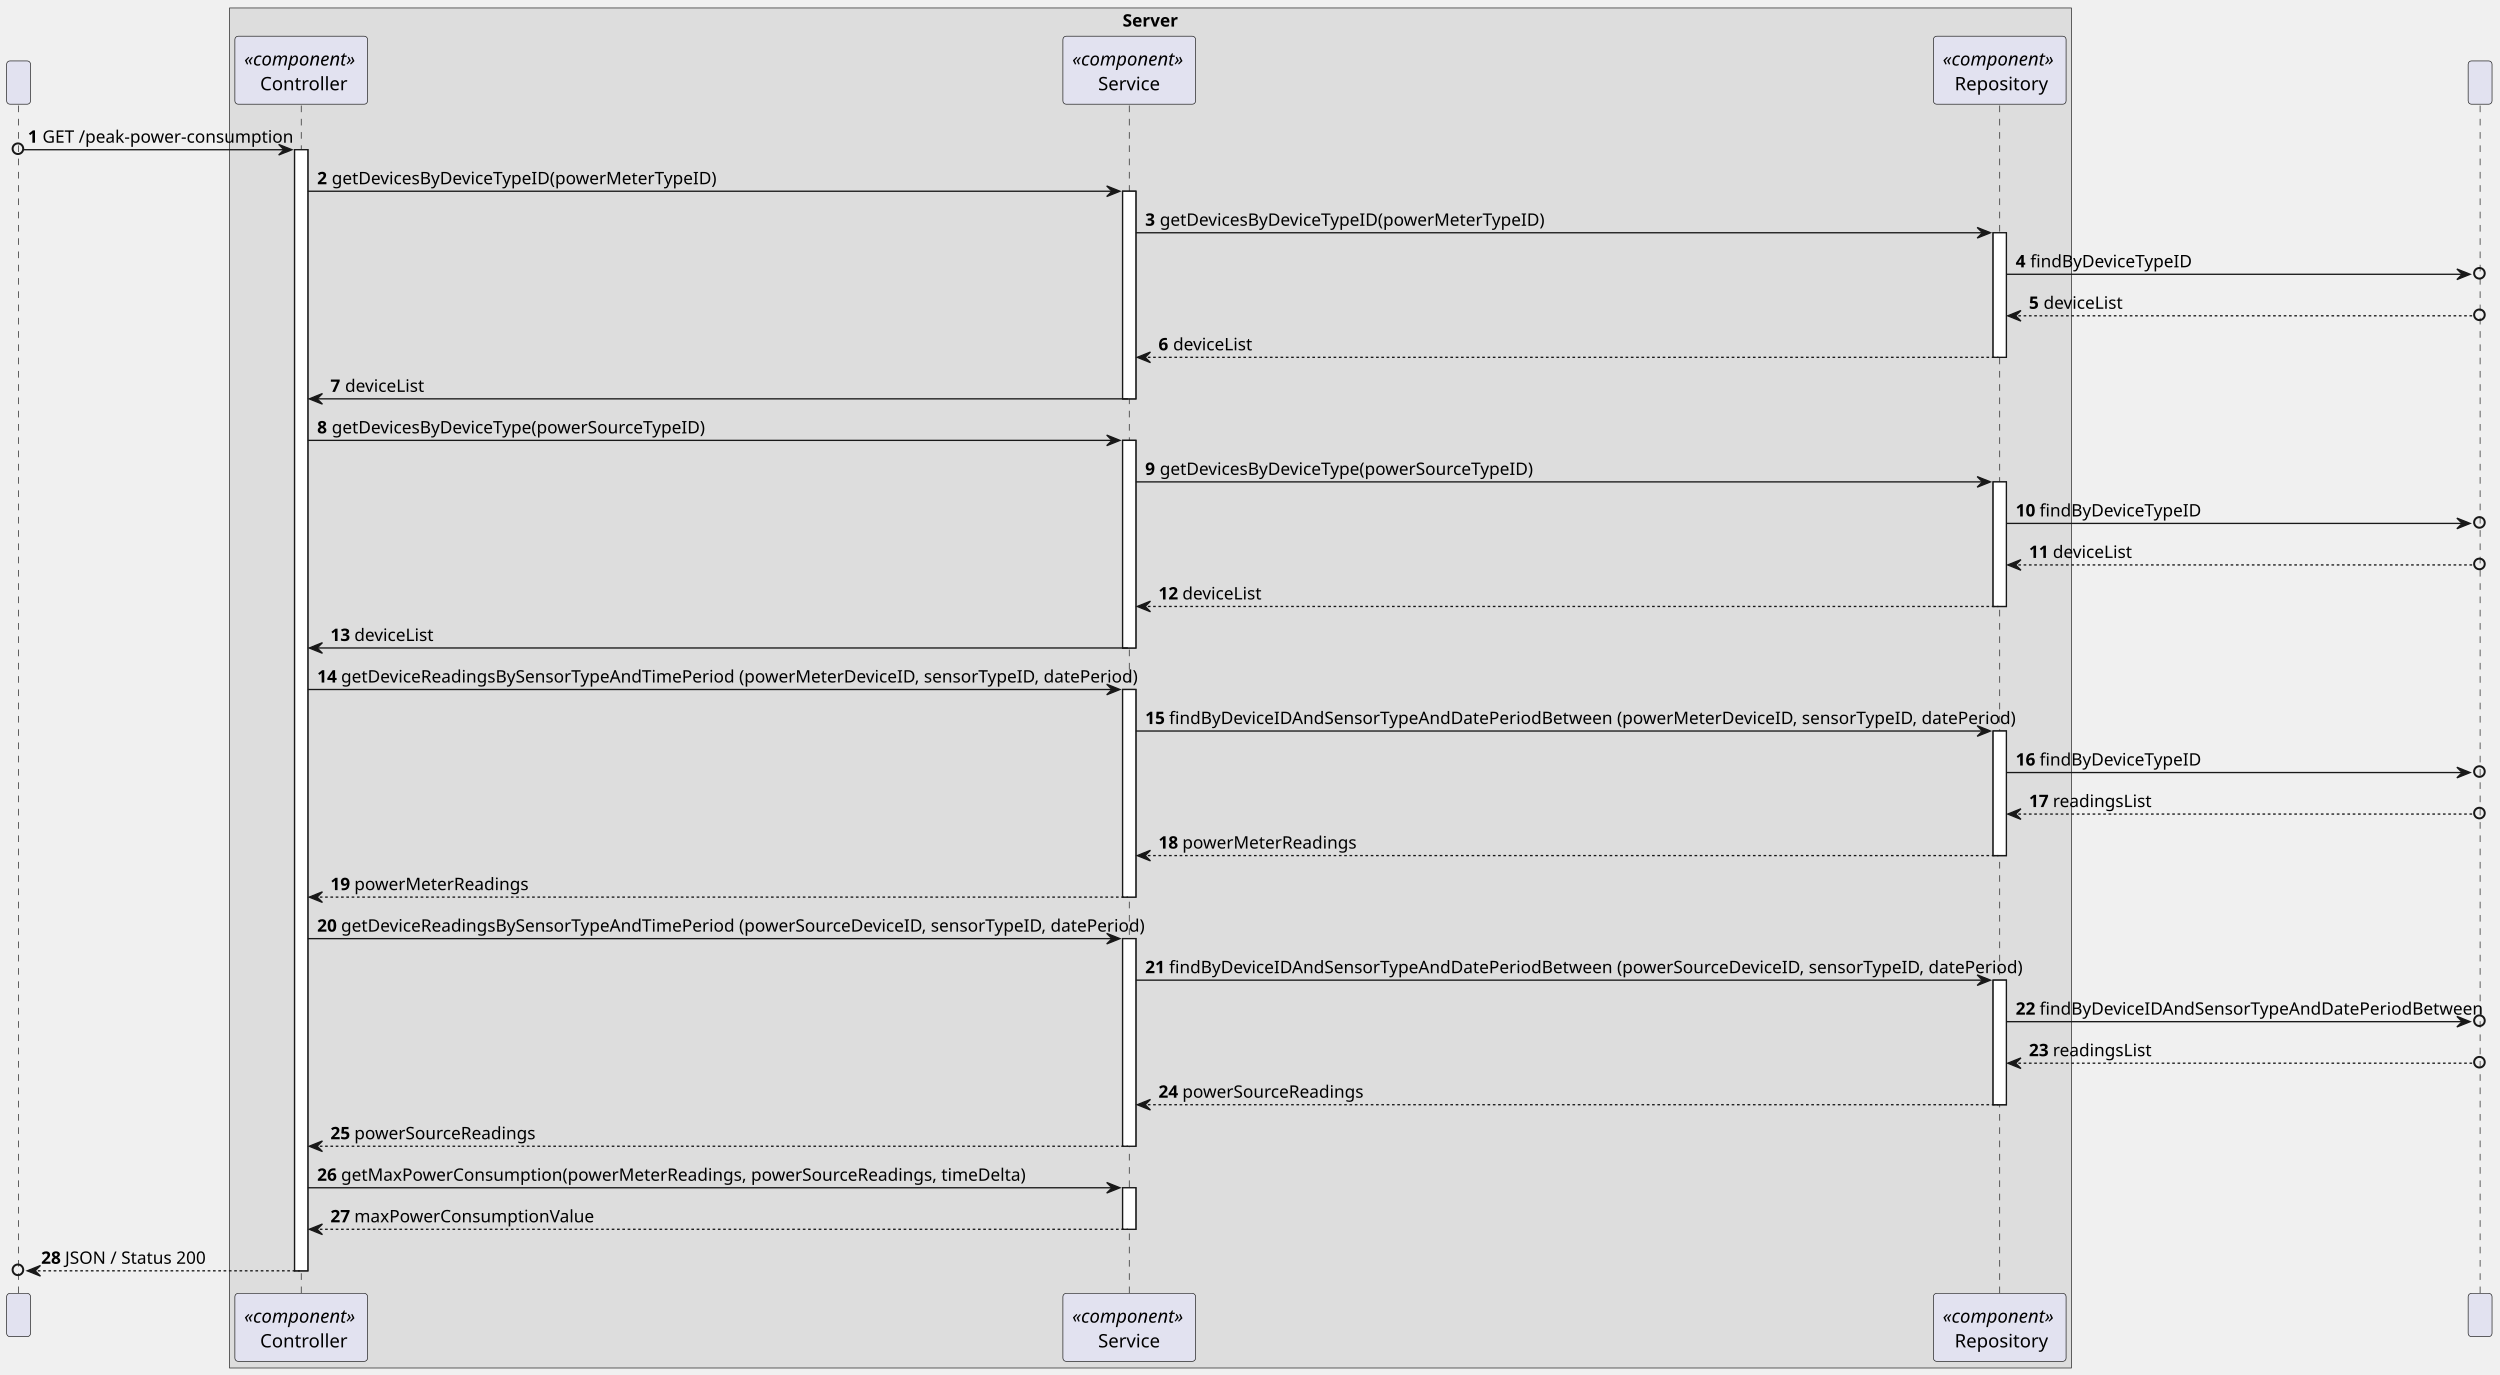
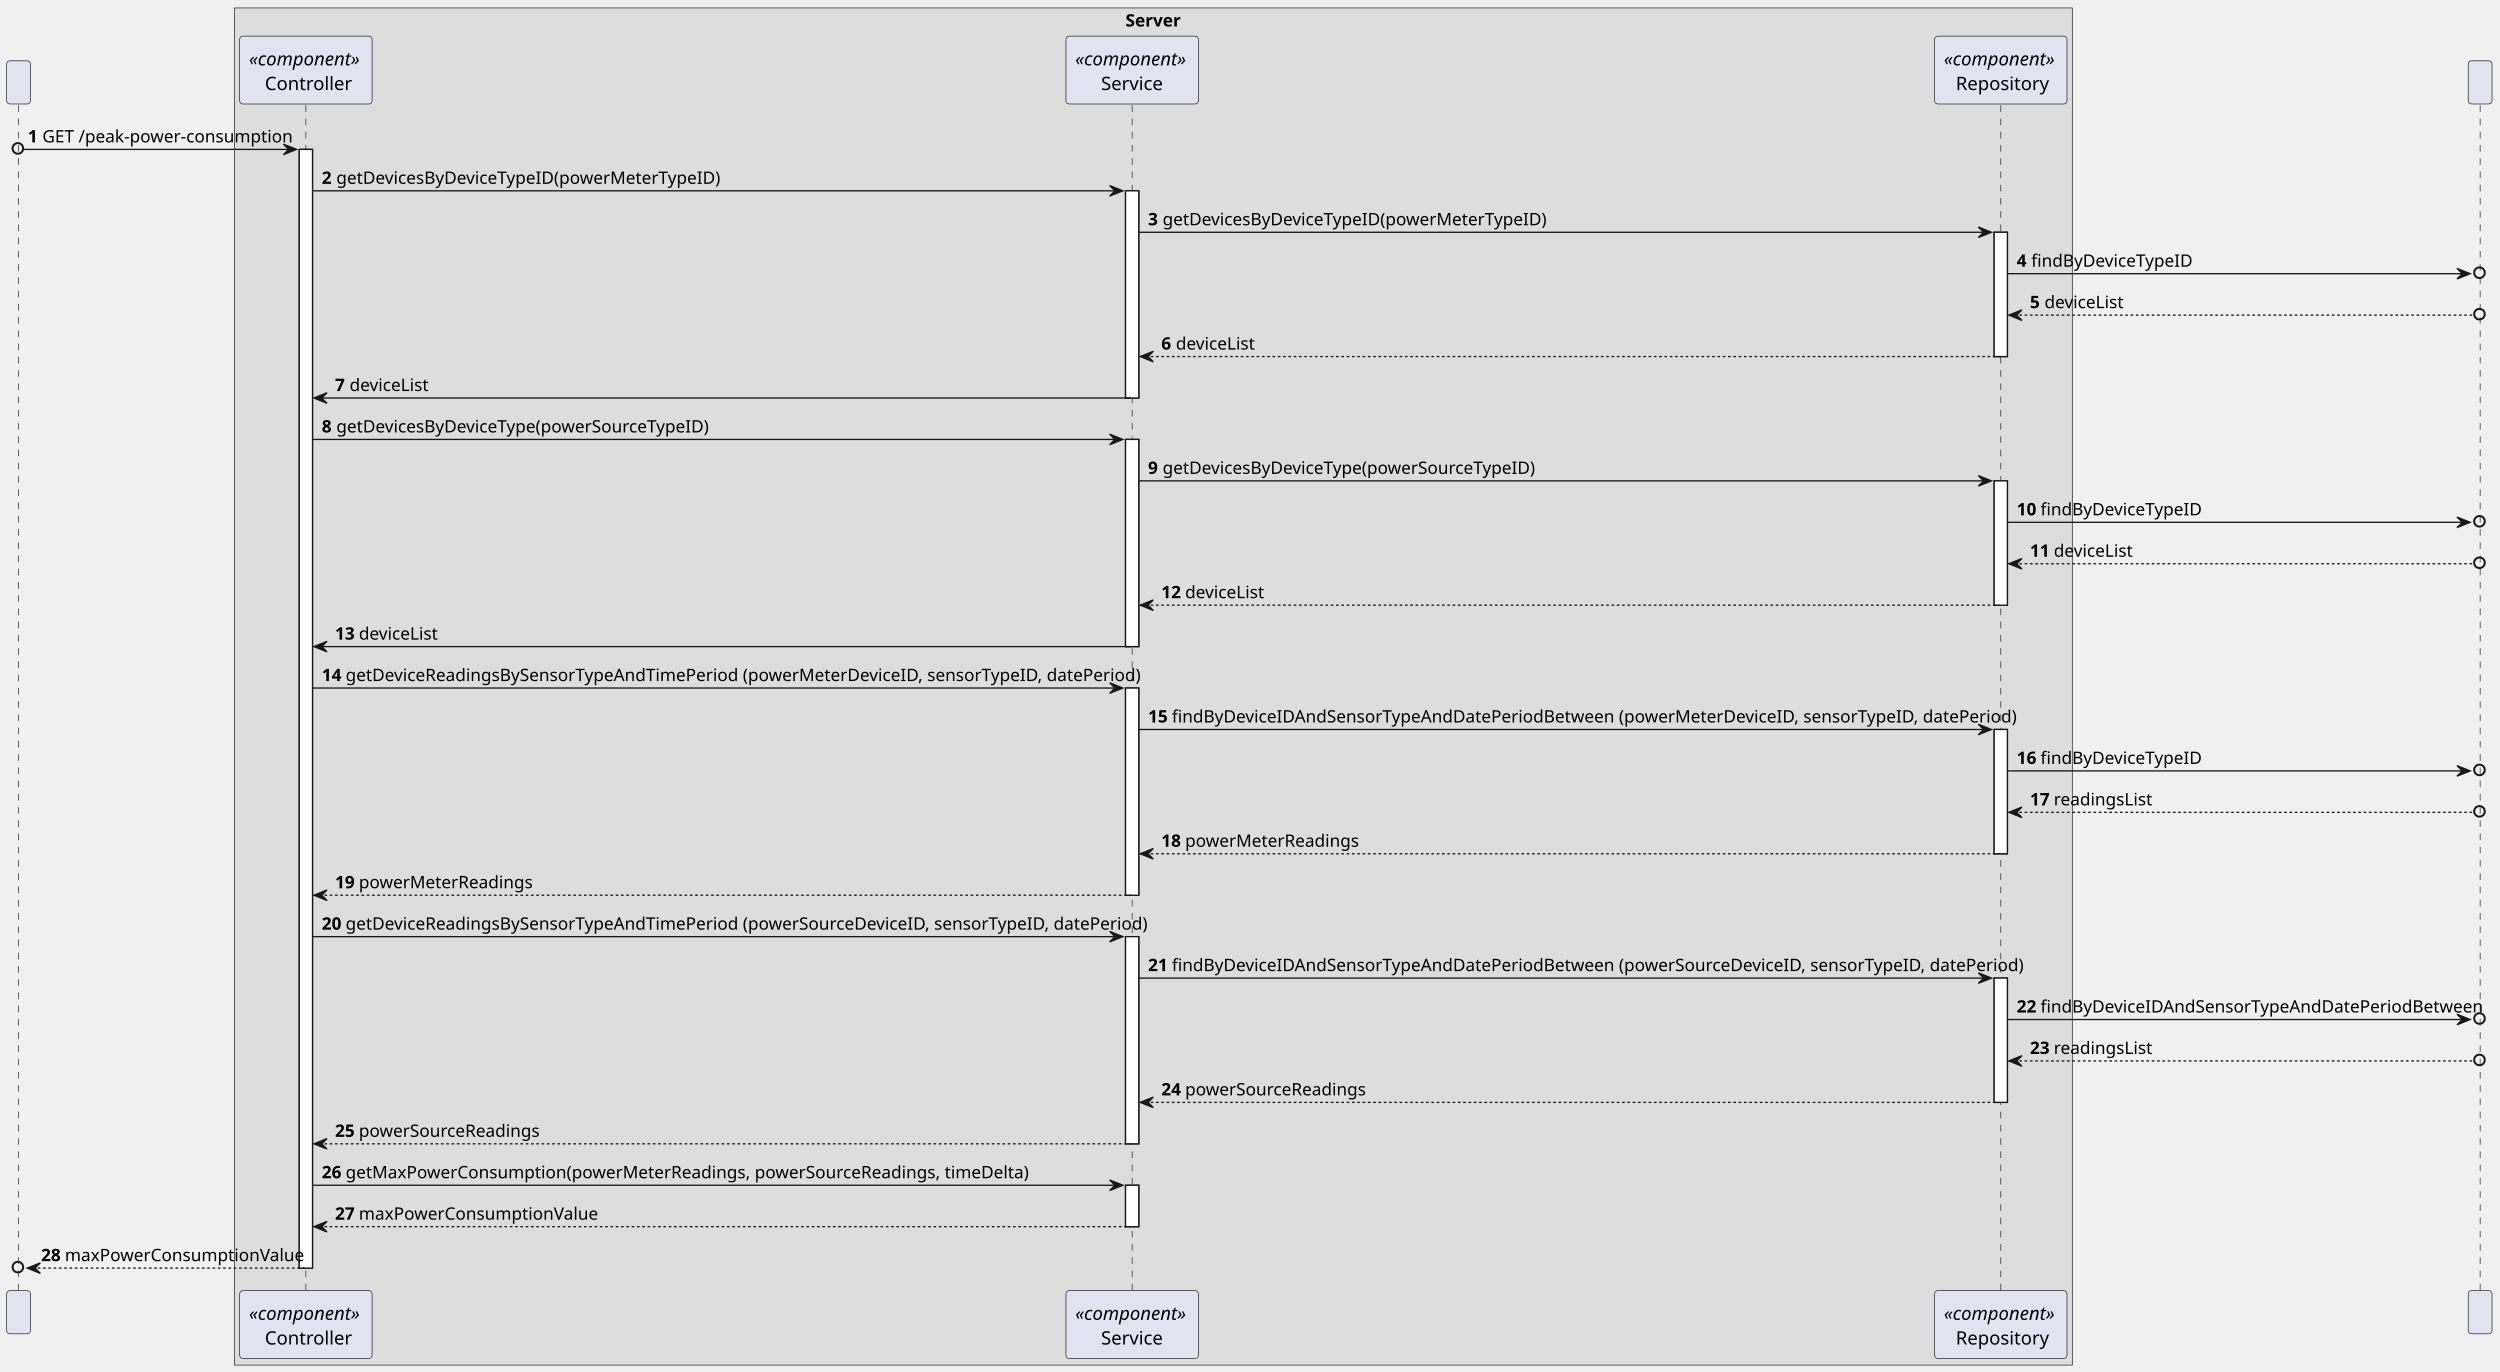
- <svg xmlns="http://www.w3.org/2000/svg" contentStyleType="text/css" height="1036px" preserveAspectRatio="none" style="width:1884px;height:1036px;background:#FFFFFF;" version="1.1" viewBox="0 0 1884 1036" width="1884px" zoomAndPan="magnify">
+ <svg xmlns="http://www.w3.org/2000/svg" contentStyleType="text/css" height="1036px" preserveAspectRatio="none" style="width:1888px;height:1036px;background:#FFFFFF;" version="1.1" viewBox="0 0 1888 1036" width="1888px" zoomAndPan="magnify">
  <defs />
  <g>
-     <rect fill="#DDDDDD" height="1024.924" style="stroke:#181818;stroke-width:0.5;" width="1388" x="173" y="6" />
-     <text fill="#000000" font-family="sans-serif" font-size="13" font-weight="bold" lengthAdjust="spacing" textLength="42" x="846" y="20.028">Server</text>
-     <rect fill="#FFFFFF" height="844.857" style="stroke:#181818;stroke-width:1.0;" width="10" x="222" y="112.824" />
-     <rect fill="#FFFFFF" height="156.455" style="stroke:#181818;stroke-width:1.0;" width="10" x="846" y="144.115" />
-     <rect fill="#FFFFFF" height="156.455" style="stroke:#181818;stroke-width:1.0;" width="10" x="846" y="331.861" />
-     <rect fill="#FFFFFF" height="156.455" style="stroke:#181818;stroke-width:1.0;" width="10" x="846" y="519.607" />
-     <rect fill="#FFFFFF" height="156.455" style="stroke:#181818;stroke-width:1.0;" width="10" x="846" y="707.354" />
-     <rect fill="#FFFFFF" height="31.291" style="stroke:#181818;stroke-width:1.0;" width="10" x="846" y="895.1" />
-     <rect fill="#FFFFFF" height="93.873" style="stroke:#181818;stroke-width:1.0;" width="10" x="1502" y="175.406" />
-     <rect fill="#FFFFFF" height="93.873" style="stroke:#181818;stroke-width:1.0;" width="10" x="1502" y="363.152" />
-     <rect fill="#FFFFFF" height="93.873" style="stroke:#181818;stroke-width:1.0;" width="10" x="1502" y="550.898" />
-     <rect fill="#FFFFFF" height="93.873" style="stroke:#181818;stroke-width:1.0;" width="10" x="1502" y="738.644" />
+     <rect fill="#DDDDDD" height="1024.924" style="stroke:#181818;stroke-width:0.5;" width="1388" x="177" y="6" />
+     <text fill="#000000" font-family="sans-serif" font-size="13" font-weight="bold" lengthAdjust="spacing" textLength="42" x="850" y="20.028">Server</text>
+     <rect fill="#FFFFFF" height="844.857" style="stroke:#181818;stroke-width:1.0;" width="10" x="226" y="112.824" />
+     <rect fill="#FFFFFF" height="156.455" style="stroke:#181818;stroke-width:1.0;" width="10" x="850" y="144.115" />
+     <rect fill="#FFFFFF" height="156.455" style="stroke:#181818;stroke-width:1.0;" width="10" x="850" y="331.861" />
+     <rect fill="#FFFFFF" height="156.455" style="stroke:#181818;stroke-width:1.0;" width="10" x="850" y="519.607" />
+     <rect fill="#FFFFFF" height="156.455" style="stroke:#181818;stroke-width:1.0;" width="10" x="850" y="707.354" />
+     <rect fill="#FFFFFF" height="31.291" style="stroke:#181818;stroke-width:1.0;" width="10" x="850" y="895.1" />
+     <rect fill="#FFFFFF" height="93.873" style="stroke:#181818;stroke-width:1.0;" width="10" x="1506" y="175.406" />
+     <rect fill="#FFFFFF" height="93.873" style="stroke:#181818;stroke-width:1.0;" width="10" x="1506" y="363.152" />
+     <rect fill="#FFFFFF" height="93.873" style="stroke:#181818;stroke-width:1.0;" width="10" x="1506" y="550.898" />
+     <rect fill="#FFFFFF" height="93.873" style="stroke:#181818;stroke-width:1.0;" width="10" x="1506" y="738.644" />
    <line style="stroke:#181818;stroke-width:0.5;stroke-dasharray:5.0,5.0;" x1="14" x2="14" y1="79.533" y2="975.682" />
-     <line style="stroke:#181818;stroke-width:0.5;stroke-dasharray:5.0,5.0;" x1="227" x2="227" y1="79.533" y2="975.682" />
-     <line style="stroke:#181818;stroke-width:0.5;stroke-dasharray:5.0,5.0;" x1="851" x2="851" y1="79.533" y2="975.682" />
-     <line style="stroke:#181818;stroke-width:0.5;stroke-dasharray:5.0,5.0;" x1="1507" x2="1507" y1="79.533" y2="975.682" />
-     <line style="stroke:#181818;stroke-width:0.5;stroke-dasharray:5.0,5.0;" x1="1869" x2="1869" y1="79.533" y2="975.682" />
+     <line style="stroke:#181818;stroke-width:0.5;stroke-dasharray:5.0,5.0;" x1="231" x2="231" y1="79.533" y2="975.682" />
+     <line style="stroke:#181818;stroke-width:0.5;stroke-dasharray:5.0,5.0;" x1="855" x2="855" y1="79.533" y2="975.682" />
+     <line style="stroke:#181818;stroke-width:0.5;stroke-dasharray:5.0,5.0;" x1="1511" x2="1511" y1="79.533" y2="975.682" />
+     <line style="stroke:#181818;stroke-width:0.5;stroke-dasharray:5.0,5.0;" x1="1873" x2="1873" y1="79.533" y2="975.682" />
    <rect fill="#E2E2F0" height="32.621" rx="2.5" ry="2.5" style="stroke:#181818;stroke-width:0.5;" width="18" x="5" y="45.912" />
    <text fill="#000000" font-family="sans-serif" font-size="14" lengthAdjust="spacing" textLength="4" x="12" y="68.019"> </text>
    <rect fill="#E2E2F0" height="32.621" rx="2.5" ry="2.5" style="stroke:#181818;stroke-width:0.5;" width="18" x="5" y="974.682" />
    <text fill="#000000" font-family="sans-serif" font-size="14" lengthAdjust="spacing" textLength="4" x="12" y="996.789"> </text>
-     <rect fill="#E2E2F0" height="51.242" rx="2.5" ry="2.5" style="stroke:#181818;stroke-width:0.5;" width="100" x="177" y="27.291" />
-     <text fill="#000000" font-family="sans-serif" font-size="14" font-style="italic" lengthAdjust="spacing" textLength="86" x="184" y="49.398">«component»</text>
-     <text fill="#000000" font-family="sans-serif" font-size="14" lengthAdjust="spacing" textLength="62" x="196" y="68.019">Controller</text>
-     <rect fill="#E2E2F0" height="51.242" rx="2.5" ry="2.5" style="stroke:#181818;stroke-width:0.5;" width="100" x="177" y="974.682" />
-     <text fill="#000000" font-family="sans-serif" font-size="14" font-style="italic" lengthAdjust="spacing" textLength="86" x="184" y="996.789">«component»</text>
-     <text fill="#000000" font-family="sans-serif" font-size="14" lengthAdjust="spacing" textLength="62" x="196" y="1015.41">Controller</text>
-     <rect fill="#E2E2F0" height="51.242" rx="2.5" ry="2.5" style="stroke:#181818;stroke-width:0.5;" width="100" x="801" y="27.291" />
-     <text fill="#000000" font-family="sans-serif" font-size="14" font-style="italic" lengthAdjust="spacing" textLength="86" x="808" y="49.398">«component»</text>
-     <text fill="#000000" font-family="sans-serif" font-size="14" lengthAdjust="spacing" textLength="47" x="827.5" y="68.019">Service</text>
-     <rect fill="#E2E2F0" height="51.242" rx="2.5" ry="2.5" style="stroke:#181818;stroke-width:0.5;" width="100" x="801" y="974.682" />
-     <text fill="#000000" font-family="sans-serif" font-size="14" font-style="italic" lengthAdjust="spacing" textLength="86" x="808" y="996.789">«component»</text>
-     <text fill="#000000" font-family="sans-serif" font-size="14" lengthAdjust="spacing" textLength="47" x="827.5" y="1015.41">Service</text>
-     <rect fill="#E2E2F0" height="51.242" rx="2.5" ry="2.5" style="stroke:#181818;stroke-width:0.5;" width="100" x="1457" y="27.291" />
-     <text fill="#000000" font-family="sans-serif" font-size="14" font-style="italic" lengthAdjust="spacing" textLength="86" x="1464" y="49.398">«component»</text>
-     <text fill="#000000" font-family="sans-serif" font-size="14" lengthAdjust="spacing" textLength="68" x="1473" y="68.019">Repository</text>
-     <rect fill="#E2E2F0" height="51.242" rx="2.5" ry="2.5" style="stroke:#181818;stroke-width:0.5;" width="100" x="1457" y="974.682" />
-     <text fill="#000000" font-family="sans-serif" font-size="14" font-style="italic" lengthAdjust="spacing" textLength="86" x="1464" y="996.789">«component»</text>
-     <text fill="#000000" font-family="sans-serif" font-size="14" lengthAdjust="spacing" textLength="68" x="1473" y="1015.41">Repository</text>
-     <rect fill="#E2E2F0" height="32.621" rx="2.5" ry="2.5" style="stroke:#181818;stroke-width:0.5;" width="18" x="1860" y="45.912" />
-     <text fill="#000000" font-family="sans-serif" font-size="14" lengthAdjust="spacing" textLength="4" x="1867" y="68.019"> </text>
-     <rect fill="#E2E2F0" height="32.621" rx="2.5" ry="2.5" style="stroke:#181818;stroke-width:0.5;" width="18" x="1860" y="974.682" />
-     <text fill="#000000" font-family="sans-serif" font-size="14" lengthAdjust="spacing" textLength="4" x="1867" y="996.789"> </text>
-     <rect fill="#FFFFFF" height="844.857" style="stroke:#181818;stroke-width:1.0;" width="10" x="222" y="112.824" />
-     <rect fill="#FFFFFF" height="156.455" style="stroke:#181818;stroke-width:1.0;" width="10" x="846" y="144.115" />
-     <rect fill="#FFFFFF" height="156.455" style="stroke:#181818;stroke-width:1.0;" width="10" x="846" y="331.861" />
-     <rect fill="#FFFFFF" height="156.455" style="stroke:#181818;stroke-width:1.0;" width="10" x="846" y="519.607" />
-     <rect fill="#FFFFFF" height="156.455" style="stroke:#181818;stroke-width:1.0;" width="10" x="846" y="707.354" />
-     <rect fill="#FFFFFF" height="31.291" style="stroke:#181818;stroke-width:1.0;" width="10" x="846" y="895.1" />
-     <rect fill="#FFFFFF" height="93.873" style="stroke:#181818;stroke-width:1.0;" width="10" x="1502" y="175.406" />
-     <rect fill="#FFFFFF" height="93.873" style="stroke:#181818;stroke-width:1.0;" width="10" x="1502" y="363.152" />
-     <rect fill="#FFFFFF" height="93.873" style="stroke:#181818;stroke-width:1.0;" width="10" x="1502" y="550.898" />
-     <rect fill="#FFFFFF" height="93.873" style="stroke:#181818;stroke-width:1.0;" width="10" x="1502" y="738.644" />
+     <rect fill="#E2E2F0" height="51.242" rx="2.5" ry="2.5" style="stroke:#181818;stroke-width:0.5;" width="100" x="181" y="27.291" />
+     <text fill="#000000" font-family="sans-serif" font-size="14" font-style="italic" lengthAdjust="spacing" textLength="86" x="188" y="49.398">«component»</text>
+     <text fill="#000000" font-family="sans-serif" font-size="14" lengthAdjust="spacing" textLength="62" x="200" y="68.019">Controller</text>
+     <rect fill="#E2E2F0" height="51.242" rx="2.5" ry="2.5" style="stroke:#181818;stroke-width:0.5;" width="100" x="181" y="974.682" />
+     <text fill="#000000" font-family="sans-serif" font-size="14" font-style="italic" lengthAdjust="spacing" textLength="86" x="188" y="996.789">«component»</text>
+     <text fill="#000000" font-family="sans-serif" font-size="14" lengthAdjust="spacing" textLength="62" x="200" y="1015.41">Controller</text>
+     <rect fill="#E2E2F0" height="51.242" rx="2.5" ry="2.5" style="stroke:#181818;stroke-width:0.5;" width="100" x="805" y="27.291" />
+     <text fill="#000000" font-family="sans-serif" font-size="14" font-style="italic" lengthAdjust="spacing" textLength="86" x="812" y="49.398">«component»</text>
+     <text fill="#000000" font-family="sans-serif" font-size="14" lengthAdjust="spacing" textLength="47" x="831.5" y="68.019">Service</text>
+     <rect fill="#E2E2F0" height="51.242" rx="2.5" ry="2.5" style="stroke:#181818;stroke-width:0.5;" width="100" x="805" y="974.682" />
+     <text fill="#000000" font-family="sans-serif" font-size="14" font-style="italic" lengthAdjust="spacing" textLength="86" x="812" y="996.789">«component»</text>
+     <text fill="#000000" font-family="sans-serif" font-size="14" lengthAdjust="spacing" textLength="47" x="831.5" y="1015.41">Service</text>
+     <rect fill="#E2E2F0" height="51.242" rx="2.5" ry="2.5" style="stroke:#181818;stroke-width:0.5;" width="100" x="1461" y="27.291" />
+     <text fill="#000000" font-family="sans-serif" font-size="14" font-style="italic" lengthAdjust="spacing" textLength="86" x="1468" y="49.398">«component»</text>
+     <text fill="#000000" font-family="sans-serif" font-size="14" lengthAdjust="spacing" textLength="68" x="1477" y="68.019">Repository</text>
+     <rect fill="#E2E2F0" height="51.242" rx="2.5" ry="2.5" style="stroke:#181818;stroke-width:0.5;" width="100" x="1461" y="974.682" />
+     <text fill="#000000" font-family="sans-serif" font-size="14" font-style="italic" lengthAdjust="spacing" textLength="86" x="1468" y="996.789">«component»</text>
+     <text fill="#000000" font-family="sans-serif" font-size="14" lengthAdjust="spacing" textLength="68" x="1477" y="1015.41">Repository</text>
+     <rect fill="#E2E2F0" height="32.621" rx="2.5" ry="2.5" style="stroke:#181818;stroke-width:0.5;" width="18" x="1864" y="45.912" />
+     <text fill="#000000" font-family="sans-serif" font-size="14" lengthAdjust="spacing" textLength="4" x="1871" y="68.019"> </text>
+     <rect fill="#E2E2F0" height="32.621" rx="2.5" ry="2.5" style="stroke:#181818;stroke-width:0.5;" width="18" x="1864" y="974.682" />
+     <text fill="#000000" font-family="sans-serif" font-size="14" lengthAdjust="spacing" textLength="4" x="1871" y="996.789"> </text>
+     <rect fill="#FFFFFF" height="844.857" style="stroke:#181818;stroke-width:1.0;" width="10" x="226" y="112.824" />
+     <rect fill="#FFFFFF" height="156.455" style="stroke:#181818;stroke-width:1.0;" width="10" x="850" y="144.115" />
+     <rect fill="#FFFFFF" height="156.455" style="stroke:#181818;stroke-width:1.0;" width="10" x="850" y="331.861" />
+     <rect fill="#FFFFFF" height="156.455" style="stroke:#181818;stroke-width:1.0;" width="10" x="850" y="519.607" />
+     <rect fill="#FFFFFF" height="156.455" style="stroke:#181818;stroke-width:1.0;" width="10" x="850" y="707.354" />
+     <rect fill="#FFFFFF" height="31.291" style="stroke:#181818;stroke-width:1.0;" width="10" x="850" y="895.1" />
+     <rect fill="#FFFFFF" height="93.873" style="stroke:#181818;stroke-width:1.0;" width="10" x="1506" y="175.406" />
+     <rect fill="#FFFFFF" height="93.873" style="stroke:#181818;stroke-width:1.0;" width="10" x="1506" y="363.152" />
+     <rect fill="#FFFFFF" height="93.873" style="stroke:#181818;stroke-width:1.0;" width="10" x="1506" y="550.898" />
+     <rect fill="#FFFFFF" height="93.873" style="stroke:#181818;stroke-width:1.0;" width="10" x="1506" y="738.644" />
    <ellipse cx="13.5" cy="112.074" fill="none" rx="4" ry="4" style="stroke:#181818;stroke-width:1.5;" />
-     <polygon fill="#181818" points="210,108.824,220,112.824,210,116.824,214,112.824" style="stroke:#181818;stroke-width:1.0;" />
-     <line style="stroke:#181818;stroke-width:1.0;" x1="18" x2="216" y1="112.824" y2="112.824" />
+     <polygon fill="#181818" points="214,108.824,224,112.824,214,116.824,218,112.824" style="stroke:#181818;stroke-width:1.0;" />
+     <line style="stroke:#181818;stroke-width:1.0;" x1="18" x2="220" y1="112.824" y2="112.824" />
    <text fill="#000000" font-family="sans-serif" font-size="13" font-weight="bold" lengthAdjust="spacing" textLength="7" x="21" y="107.561">1</text>
    <text fill="#000000" font-family="sans-serif" font-size="13" lengthAdjust="spacing" textLength="178" x="32" y="107.561">GET /peak-power-consumption</text>
-     <polygon fill="#181818" points="834,140.115,844,144.115,834,148.115,838,144.115" style="stroke:#181818;stroke-width:1.0;" />
-     <line style="stroke:#181818;stroke-width:1.0;" x1="232" x2="840" y1="144.115" y2="144.115" />
-     <text fill="#000000" font-family="sans-serif" font-size="13" font-weight="bold" lengthAdjust="spacing" textLength="7" x="239" y="138.852">2</text>
-     <text fill="#000000" font-family="sans-serif" font-size="13" lengthAdjust="spacing" textLength="272" x="250" y="138.852">getDevicesByDeviceTypeID(powerMeterTypeID)</text>
-     <polygon fill="#181818" points="1490,171.406,1500,175.406,1490,179.406,1494,175.406" style="stroke:#181818;stroke-width:1.0;" />
-     <line style="stroke:#181818;stroke-width:1.0;" x1="856" x2="1496" y1="175.406" y2="175.406" />
-     <text fill="#000000" font-family="sans-serif" font-size="13" font-weight="bold" lengthAdjust="spacing" textLength="7" x="863" y="170.144">3</text>
-     <text fill="#000000" font-family="sans-serif" font-size="13" lengthAdjust="spacing" textLength="272" x="874" y="170.144">getDevicesByDeviceTypeID(powerMeterTypeID)</text>
-     <ellipse cx="1868.5" cy="205.947" fill="none" rx="4" ry="4" style="stroke:#181818;stroke-width:1.5;" />
-     <polygon fill="#181818" points="1851.5,202.697,1861.5,206.697,1851.5,210.697,1855.5,206.697" style="stroke:#181818;stroke-width:1.0;" />
-     <line style="stroke:#181818;stroke-width:1.0;" x1="1512" x2="1857.5" y1="206.697" y2="206.697" />
-     <text fill="#000000" font-family="sans-serif" font-size="13" font-weight="bold" lengthAdjust="spacing" textLength="7" x="1519" y="201.435">4</text>
-     <text fill="#000000" font-family="sans-serif" font-size="13" lengthAdjust="spacing" textLength="114" x="1530" y="201.435">findByDeviceTypeID</text>
-     <polygon fill="#181818" points="1523,233.988,1513,237.988,1523,241.988,1519,237.988" style="stroke:#181818;stroke-width:1.0;" />
-     <ellipse cx="1868.5" cy="237.238" fill="none" rx="4" ry="4" style="stroke:#181818;stroke-width:1.5;" />
-     <line style="stroke:#181818;stroke-width:1.0;stroke-dasharray:2.0,2.0;" x1="1517" x2="1864" y1="237.988" y2="237.988" />
-     <text fill="#000000" font-family="sans-serif" font-size="13" font-weight="bold" lengthAdjust="spacing" textLength="7" x="1529" y="232.726">5</text>
-     <text fill="#000000" font-family="sans-serif" font-size="13" lengthAdjust="spacing" textLength="57" x="1540" y="232.726">deviceList</text>
-     <polygon fill="#181818" points="867,265.279,857,269.279,867,273.279,863,269.279" style="stroke:#181818;stroke-width:1.0;" />
-     <line style="stroke:#181818;stroke-width:1.0;stroke-dasharray:2.0,2.0;" x1="861" x2="1506" y1="269.279" y2="269.279" />
-     <text fill="#000000" font-family="sans-serif" font-size="13" font-weight="bold" lengthAdjust="spacing" textLength="7" x="873" y="264.017">6</text>
-     <text fill="#000000" font-family="sans-serif" font-size="13" lengthAdjust="spacing" textLength="57" x="884" y="264.017">deviceList</text>
-     <polygon fill="#181818" points="243,296.57,233,300.57,243,304.57,239,300.57" style="stroke:#181818;stroke-width:1.0;" />
-     <line style="stroke:#181818;stroke-width:1.0;" x1="237" x2="850" y1="300.57" y2="300.57" />
-     <text fill="#000000" font-family="sans-serif" font-size="13" font-weight="bold" lengthAdjust="spacing" textLength="7" x="249" y="295.308">7</text>
-     <text fill="#000000" font-family="sans-serif" font-size="13" lengthAdjust="spacing" textLength="57" x="260" y="295.308">deviceList</text>
-     <polygon fill="#181818" points="834,327.861,844,331.861,834,335.861,838,331.861" style="stroke:#181818;stroke-width:1.0;" />
-     <line style="stroke:#181818;stroke-width:1.0;" x1="232" x2="840" y1="331.861" y2="331.861" />
-     <text fill="#000000" font-family="sans-serif" font-size="13" font-weight="bold" lengthAdjust="spacing" textLength="7" x="239" y="326.599">8</text>
-     <text fill="#000000" font-family="sans-serif" font-size="13" lengthAdjust="spacing" textLength="268" x="250" y="326.599">getDevicesByDeviceType(powerSourceTypeID)</text>
-     <polygon fill="#181818" points="1490,359.152,1500,363.152,1490,367.152,1494,363.152" style="stroke:#181818;stroke-width:1.0;" />
-     <line style="stroke:#181818;stroke-width:1.0;" x1="856" x2="1496" y1="363.152" y2="363.152" />
-     <text fill="#000000" font-family="sans-serif" font-size="13" font-weight="bold" lengthAdjust="spacing" textLength="7" x="863" y="357.89">9</text>
-     <text fill="#000000" font-family="sans-serif" font-size="13" lengthAdjust="spacing" textLength="268" x="874" y="357.89">getDevicesByDeviceType(powerSourceTypeID)</text>
-     <ellipse cx="1868.5" cy="393.693" fill="none" rx="4" ry="4" style="stroke:#181818;stroke-width:1.5;" />
-     <polygon fill="#181818" points="1851.5,390.443,1861.5,394.443,1851.5,398.443,1855.5,394.443" style="stroke:#181818;stroke-width:1.0;" />
-     <line style="stroke:#181818;stroke-width:1.0;" x1="1512" x2="1857.5" y1="394.443" y2="394.443" />
-     <text fill="#000000" font-family="sans-serif" font-size="13" font-weight="bold" lengthAdjust="spacing" textLength="14" x="1519" y="389.181">10</text>
-     <text fill="#000000" font-family="sans-serif" font-size="13" lengthAdjust="spacing" textLength="114" x="1537" y="389.181">findByDeviceTypeID</text>
-     <polygon fill="#181818" points="1523,421.734,1513,425.734,1523,429.734,1519,425.734" style="stroke:#181818;stroke-width:1.0;" />
-     <ellipse cx="1868.5" cy="424.984" fill="none" rx="4" ry="4" style="stroke:#181818;stroke-width:1.5;" />
-     <line style="stroke:#181818;stroke-width:1.0;stroke-dasharray:2.0,2.0;" x1="1517" x2="1864" y1="425.734" y2="425.734" />
-     <text fill="#000000" font-family="sans-serif" font-size="13" font-weight="bold" lengthAdjust="spacing" textLength="14" x="1529" y="420.472">11</text>
-     <text fill="#000000" font-family="sans-serif" font-size="13" lengthAdjust="spacing" textLength="57" x="1547" y="420.472">deviceList</text>
-     <polygon fill="#181818" points="867,453.025,857,457.025,867,461.025,863,457.025" style="stroke:#181818;stroke-width:1.0;" />
-     <line style="stroke:#181818;stroke-width:1.0;stroke-dasharray:2.0,2.0;" x1="861" x2="1506" y1="457.025" y2="457.025" />
-     <text fill="#000000" font-family="sans-serif" font-size="13" font-weight="bold" lengthAdjust="spacing" textLength="14" x="873" y="451.763">12</text>
-     <text fill="#000000" font-family="sans-serif" font-size="13" lengthAdjust="spacing" textLength="57" x="891" y="451.763">deviceList</text>
-     <polygon fill="#181818" points="243,484.316,233,488.316,243,492.316,239,488.316" style="stroke:#181818;stroke-width:1.0;" />
-     <line style="stroke:#181818;stroke-width:1.0;" x1="237" x2="850" y1="488.316" y2="488.316" />
-     <text fill="#000000" font-family="sans-serif" font-size="13" font-weight="bold" lengthAdjust="spacing" textLength="14" x="249" y="483.054">13</text>
-     <text fill="#000000" font-family="sans-serif" font-size="13" lengthAdjust="spacing" textLength="57" x="267" y="483.054">deviceList</text>
-     <polygon fill="#181818" points="834,515.607,844,519.607,834,523.607,838,519.607" style="stroke:#181818;stroke-width:1.0;" />
-     <line style="stroke:#181818;stroke-width:1.0;" x1="232" x2="840" y1="519.607" y2="519.607" />
-     <text fill="#000000" font-family="sans-serif" font-size="13" font-weight="bold" lengthAdjust="spacing" textLength="14" x="239" y="514.345">14</text>
-     <text fill="#000000" font-family="sans-serif" font-size="13" lengthAdjust="spacing" textLength="569" x="257" y="514.345">getDeviceReadingsBySensorTypeAndTimePeriod (powerMeterDeviceID, sensorTypeID, datePeriod)</text>
-     <polygon fill="#181818" points="1490,546.898,1500,550.898,1490,554.898,1494,550.898" style="stroke:#181818;stroke-width:1.0;" />
-     <line style="stroke:#181818;stroke-width:1.0;" x1="856" x2="1496" y1="550.898" y2="550.898" />
-     <text fill="#000000" font-family="sans-serif" font-size="13" font-weight="bold" lengthAdjust="spacing" textLength="14" x="863" y="545.636">15</text>
-     <text fill="#000000" font-family="sans-serif" font-size="13" lengthAdjust="spacing" textLength="601" x="881" y="545.636">findByDeviceIDAndSensorTypeAndDatePeriodBetween (powerMeterDeviceID, sensorTypeID, datePeriod)</text>
-     <ellipse cx="1868.5" cy="581.439" fill="none" rx="4" ry="4" style="stroke:#181818;stroke-width:1.5;" />
-     <polygon fill="#181818" points="1851.5,578.189,1861.5,582.189,1851.5,586.189,1855.5,582.189" style="stroke:#181818;stroke-width:1.0;" />
-     <line style="stroke:#181818;stroke-width:1.0;" x1="1512" x2="1857.5" y1="582.189" y2="582.189" />
-     <text fill="#000000" font-family="sans-serif" font-size="13" font-weight="bold" lengthAdjust="spacing" textLength="14" x="1519" y="576.927">16</text>
-     <text fill="#000000" font-family="sans-serif" font-size="13" lengthAdjust="spacing" textLength="114" x="1537" y="576.927">findByDeviceTypeID</text>
-     <polygon fill="#181818" points="1523,609.481,1513,613.481,1523,617.481,1519,613.481" style="stroke:#181818;stroke-width:1.0;" />
-     <ellipse cx="1868.5" cy="612.731" fill="none" rx="4" ry="4" style="stroke:#181818;stroke-width:1.5;" />
-     <line style="stroke:#181818;stroke-width:1.0;stroke-dasharray:2.0,2.0;" x1="1517" x2="1864" y1="613.481" y2="613.481" />
-     <text fill="#000000" font-family="sans-serif" font-size="13" font-weight="bold" lengthAdjust="spacing" textLength="14" x="1529" y="608.218">17</text>
-     <text fill="#000000" font-family="sans-serif" font-size="13" lengthAdjust="spacing" textLength="70" x="1547" y="608.218">readingsList</text>
-     <polygon fill="#181818" points="867,640.771,857,644.771,867,648.771,863,644.771" style="stroke:#181818;stroke-width:1.0;" />
-     <line style="stroke:#181818;stroke-width:1.0;stroke-dasharray:2.0,2.0;" x1="861" x2="1506" y1="644.771" y2="644.771" />
-     <text fill="#000000" font-family="sans-serif" font-size="13" font-weight="bold" lengthAdjust="spacing" textLength="14" x="873" y="639.509">18</text>
-     <text fill="#000000" font-family="sans-serif" font-size="13" lengthAdjust="spacing" textLength="121" x="891" y="639.509">powerMeterReadings</text>
-     <polygon fill="#181818" points="243,672.062,233,676.062,243,680.062,239,676.062" style="stroke:#181818;stroke-width:1.0;" />
-     <line style="stroke:#181818;stroke-width:1.0;stroke-dasharray:2.0,2.0;" x1="237" x2="850" y1="676.062" y2="676.062" />
-     <text fill="#000000" font-family="sans-serif" font-size="13" font-weight="bold" lengthAdjust="spacing" textLength="14" x="249" y="670.8">19</text>
-     <text fill="#000000" font-family="sans-serif" font-size="13" lengthAdjust="spacing" textLength="121" x="267" y="670.8">powerMeterReadings</text>
-     <polygon fill="#181818" points="834,703.354,844,707.354,834,711.354,838,707.354" style="stroke:#181818;stroke-width:1.0;" />
-     <line style="stroke:#181818;stroke-width:1.0;" x1="232" x2="840" y1="707.354" y2="707.354" />
-     <text fill="#000000" font-family="sans-serif" font-size="13" font-weight="bold" lengthAdjust="spacing" textLength="14" x="239" y="702.091">20</text>
-     <text fill="#000000" font-family="sans-serif" font-size="13" lengthAdjust="spacing" textLength="577" x="257" y="702.091">getDeviceReadingsBySensorTypeAndTimePeriod (powerSourceDeviceID, sensorTypeID, datePeriod)</text>
-     <polygon fill="#181818" points="1490,734.644,1500,738.644,1490,742.644,1494,738.644" style="stroke:#181818;stroke-width:1.0;" />
-     <line style="stroke:#181818;stroke-width:1.0;" x1="856" x2="1496" y1="738.644" y2="738.644" />
-     <text fill="#000000" font-family="sans-serif" font-size="13" font-weight="bold" lengthAdjust="spacing" textLength="14" x="863" y="733.382">21</text>
-     <text fill="#000000" font-family="sans-serif" font-size="13" lengthAdjust="spacing" textLength="609" x="881" y="733.382">findByDeviceIDAndSensorTypeAndDatePeriodBetween (powerSourceDeviceID, sensorTypeID, datePeriod)</text>
-     <ellipse cx="1868.5" cy="769.186" fill="none" rx="4" ry="4" style="stroke:#181818;stroke-width:1.5;" />
-     <polygon fill="#181818" points="1851.5,765.936,1861.5,769.936,1851.5,773.936,1855.5,769.936" style="stroke:#181818;stroke-width:1.0;" />
-     <line style="stroke:#181818;stroke-width:1.0;" x1="1512" x2="1857.5" y1="769.936" y2="769.936" />
-     <text fill="#000000" font-family="sans-serif" font-size="13" font-weight="bold" lengthAdjust="spacing" textLength="14" x="1519" y="764.673">22</text>
-     <text fill="#000000" font-family="sans-serif" font-size="13" lengthAdjust="spacing" textLength="315" x="1537" y="764.673">findByDeviceIDAndSensorTypeAndDatePeriodBetween</text>
-     <polygon fill="#181818" points="1523,797.227,1513,801.227,1523,805.227,1519,801.227" style="stroke:#181818;stroke-width:1.0;" />
-     <ellipse cx="1868.5" cy="800.477" fill="none" rx="4" ry="4" style="stroke:#181818;stroke-width:1.5;" />
-     <line style="stroke:#181818;stroke-width:1.0;stroke-dasharray:2.0,2.0;" x1="1517" x2="1864" y1="801.227" y2="801.227" />
-     <text fill="#000000" font-family="sans-serif" font-size="13" font-weight="bold" lengthAdjust="spacing" textLength="14" x="1529" y="795.964">23</text>
-     <text fill="#000000" font-family="sans-serif" font-size="13" lengthAdjust="spacing" textLength="70" x="1547" y="795.964">readingsList</text>
-     <polygon fill="#181818" points="867,828.518,857,832.518,867,836.518,863,832.518" style="stroke:#181818;stroke-width:1.0;" />
-     <line style="stroke:#181818;stroke-width:1.0;stroke-dasharray:2.0,2.0;" x1="861" x2="1506" y1="832.518" y2="832.518" />
-     <text fill="#000000" font-family="sans-serif" font-size="13" font-weight="bold" lengthAdjust="spacing" textLength="14" x="873" y="827.255">24</text>
-     <text fill="#000000" font-family="sans-serif" font-size="13" lengthAdjust="spacing" textLength="129" x="891" y="827.255">powerSourceReadings</text>
-     <polygon fill="#181818" points="243,859.809,233,863.809,243,867.809,239,863.809" style="stroke:#181818;stroke-width:1.0;" />
-     <line style="stroke:#181818;stroke-width:1.0;stroke-dasharray:2.0,2.0;" x1="237" x2="850" y1="863.809" y2="863.809" />
-     <text fill="#000000" font-family="sans-serif" font-size="13" font-weight="bold" lengthAdjust="spacing" textLength="14" x="249" y="858.546">25</text>
-     <text fill="#000000" font-family="sans-serif" font-size="13" lengthAdjust="spacing" textLength="129" x="267" y="858.546">powerSourceReadings</text>
-     <polygon fill="#181818" points="834,891.1,844,895.1,834,899.1,838,895.1" style="stroke:#181818;stroke-width:1.0;" />
-     <line style="stroke:#181818;stroke-width:1.0;" x1="232" x2="840" y1="895.1" y2="895.1" />
-     <text fill="#000000" font-family="sans-serif" font-size="13" font-weight="bold" lengthAdjust="spacing" textLength="14" x="239" y="889.837">26</text>
-     <text fill="#000000" font-family="sans-serif" font-size="13" lengthAdjust="spacing" textLength="484" x="257" y="889.837">getMaxPowerConsumption(powerMeterReadings, powerSourceReadings, timeDelta)</text>
-     <polygon fill="#181818" points="243,922.391,233,926.391,243,930.391,239,926.391" style="stroke:#181818;stroke-width:1.0;" />
-     <line style="stroke:#181818;stroke-width:1.0;stroke-dasharray:2.0,2.0;" x1="237" x2="850" y1="926.391" y2="926.391" />
-     <text fill="#000000" font-family="sans-serif" font-size="13" font-weight="bold" lengthAdjust="spacing" textLength="14" x="249" y="921.128">27</text>
-     <text fill="#000000" font-family="sans-serif" font-size="13" lengthAdjust="spacing" textLength="170" x="267" y="921.128">maxPowerConsumptionValue</text>
+     <polygon fill="#181818" points="838,140.115,848,144.115,838,148.115,842,144.115" style="stroke:#181818;stroke-width:1.0;" />
+     <line style="stroke:#181818;stroke-width:1.0;" x1="236" x2="844" y1="144.115" y2="144.115" />
+     <text fill="#000000" font-family="sans-serif" font-size="13" font-weight="bold" lengthAdjust="spacing" textLength="7" x="243" y="138.852">2</text>
+     <text fill="#000000" font-family="sans-serif" font-size="13" lengthAdjust="spacing" textLength="272" x="254" y="138.852">getDevicesByDeviceTypeID(powerMeterTypeID)</text>
+     <polygon fill="#181818" points="1494,171.406,1504,175.406,1494,179.406,1498,175.406" style="stroke:#181818;stroke-width:1.0;" />
+     <line style="stroke:#181818;stroke-width:1.0;" x1="860" x2="1500" y1="175.406" y2="175.406" />
+     <text fill="#000000" font-family="sans-serif" font-size="13" font-weight="bold" lengthAdjust="spacing" textLength="7" x="867" y="170.144">3</text>
+     <text fill="#000000" font-family="sans-serif" font-size="13" lengthAdjust="spacing" textLength="272" x="878" y="170.144">getDevicesByDeviceTypeID(powerMeterTypeID)</text>
+     <ellipse cx="1872.5" cy="205.947" fill="none" rx="4" ry="4" style="stroke:#181818;stroke-width:1.5;" />
+     <polygon fill="#181818" points="1855.5,202.697,1865.5,206.697,1855.5,210.697,1859.5,206.697" style="stroke:#181818;stroke-width:1.0;" />
+     <line style="stroke:#181818;stroke-width:1.0;" x1="1516" x2="1861.5" y1="206.697" y2="206.697" />
+     <text fill="#000000" font-family="sans-serif" font-size="13" font-weight="bold" lengthAdjust="spacing" textLength="7" x="1523" y="201.435">4</text>
+     <text fill="#000000" font-family="sans-serif" font-size="13" lengthAdjust="spacing" textLength="114" x="1534" y="201.435">findByDeviceTypeID</text>
+     <polygon fill="#181818" points="1527,233.988,1517,237.988,1527,241.988,1523,237.988" style="stroke:#181818;stroke-width:1.0;" />
+     <ellipse cx="1872.5" cy="237.238" fill="none" rx="4" ry="4" style="stroke:#181818;stroke-width:1.5;" />
+     <line style="stroke:#181818;stroke-width:1.0;stroke-dasharray:2.0,2.0;" x1="1521" x2="1868" y1="237.988" y2="237.988" />
+     <text fill="#000000" font-family="sans-serif" font-size="13" font-weight="bold" lengthAdjust="spacing" textLength="7" x="1533" y="232.726">5</text>
+     <text fill="#000000" font-family="sans-serif" font-size="13" lengthAdjust="spacing" textLength="57" x="1544" y="232.726">deviceList</text>
+     <polygon fill="#181818" points="871,265.279,861,269.279,871,273.279,867,269.279" style="stroke:#181818;stroke-width:1.0;" />
+     <line style="stroke:#181818;stroke-width:1.0;stroke-dasharray:2.0,2.0;" x1="865" x2="1510" y1="269.279" y2="269.279" />
+     <text fill="#000000" font-family="sans-serif" font-size="13" font-weight="bold" lengthAdjust="spacing" textLength="7" x="877" y="264.017">6</text>
+     <text fill="#000000" font-family="sans-serif" font-size="13" lengthAdjust="spacing" textLength="57" x="888" y="264.017">deviceList</text>
+     <polygon fill="#181818" points="247,296.57,237,300.57,247,304.57,243,300.57" style="stroke:#181818;stroke-width:1.0;" />
+     <line style="stroke:#181818;stroke-width:1.0;" x1="241" x2="854" y1="300.57" y2="300.57" />
+     <text fill="#000000" font-family="sans-serif" font-size="13" font-weight="bold" lengthAdjust="spacing" textLength="7" x="253" y="295.308">7</text>
+     <text fill="#000000" font-family="sans-serif" font-size="13" lengthAdjust="spacing" textLength="57" x="264" y="295.308">deviceList</text>
+     <polygon fill="#181818" points="838,327.861,848,331.861,838,335.861,842,331.861" style="stroke:#181818;stroke-width:1.0;" />
+     <line style="stroke:#181818;stroke-width:1.0;" x1="236" x2="844" y1="331.861" y2="331.861" />
+     <text fill="#000000" font-family="sans-serif" font-size="13" font-weight="bold" lengthAdjust="spacing" textLength="7" x="243" y="326.599">8</text>
+     <text fill="#000000" font-family="sans-serif" font-size="13" lengthAdjust="spacing" textLength="268" x="254" y="326.599">getDevicesByDeviceType(powerSourceTypeID)</text>
+     <polygon fill="#181818" points="1494,359.152,1504,363.152,1494,367.152,1498,363.152" style="stroke:#181818;stroke-width:1.0;" />
+     <line style="stroke:#181818;stroke-width:1.0;" x1="860" x2="1500" y1="363.152" y2="363.152" />
+     <text fill="#000000" font-family="sans-serif" font-size="13" font-weight="bold" lengthAdjust="spacing" textLength="7" x="867" y="357.89">9</text>
+     <text fill="#000000" font-family="sans-serif" font-size="13" lengthAdjust="spacing" textLength="268" x="878" y="357.89">getDevicesByDeviceType(powerSourceTypeID)</text>
+     <ellipse cx="1872.5" cy="393.693" fill="none" rx="4" ry="4" style="stroke:#181818;stroke-width:1.5;" />
+     <polygon fill="#181818" points="1855.5,390.443,1865.5,394.443,1855.5,398.443,1859.5,394.443" style="stroke:#181818;stroke-width:1.0;" />
+     <line style="stroke:#181818;stroke-width:1.0;" x1="1516" x2="1861.5" y1="394.443" y2="394.443" />
+     <text fill="#000000" font-family="sans-serif" font-size="13" font-weight="bold" lengthAdjust="spacing" textLength="14" x="1523" y="389.181">10</text>
+     <text fill="#000000" font-family="sans-serif" font-size="13" lengthAdjust="spacing" textLength="114" x="1541" y="389.181">findByDeviceTypeID</text>
+     <polygon fill="#181818" points="1527,421.734,1517,425.734,1527,429.734,1523,425.734" style="stroke:#181818;stroke-width:1.0;" />
+     <ellipse cx="1872.5" cy="424.984" fill="none" rx="4" ry="4" style="stroke:#181818;stroke-width:1.5;" />
+     <line style="stroke:#181818;stroke-width:1.0;stroke-dasharray:2.0,2.0;" x1="1521" x2="1868" y1="425.734" y2="425.734" />
+     <text fill="#000000" font-family="sans-serif" font-size="13" font-weight="bold" lengthAdjust="spacing" textLength="14" x="1533" y="420.472">11</text>
+     <text fill="#000000" font-family="sans-serif" font-size="13" lengthAdjust="spacing" textLength="57" x="1551" y="420.472">deviceList</text>
+     <polygon fill="#181818" points="871,453.025,861,457.025,871,461.025,867,457.025" style="stroke:#181818;stroke-width:1.0;" />
+     <line style="stroke:#181818;stroke-width:1.0;stroke-dasharray:2.0,2.0;" x1="865" x2="1510" y1="457.025" y2="457.025" />
+     <text fill="#000000" font-family="sans-serif" font-size="13" font-weight="bold" lengthAdjust="spacing" textLength="14" x="877" y="451.763">12</text>
+     <text fill="#000000" font-family="sans-serif" font-size="13" lengthAdjust="spacing" textLength="57" x="895" y="451.763">deviceList</text>
+     <polygon fill="#181818" points="247,484.316,237,488.316,247,492.316,243,488.316" style="stroke:#181818;stroke-width:1.0;" />
+     <line style="stroke:#181818;stroke-width:1.0;" x1="241" x2="854" y1="488.316" y2="488.316" />
+     <text fill="#000000" font-family="sans-serif" font-size="13" font-weight="bold" lengthAdjust="spacing" textLength="14" x="253" y="483.054">13</text>
+     <text fill="#000000" font-family="sans-serif" font-size="13" lengthAdjust="spacing" textLength="57" x="271" y="483.054">deviceList</text>
+     <polygon fill="#181818" points="838,515.607,848,519.607,838,523.607,842,519.607" style="stroke:#181818;stroke-width:1.0;" />
+     <line style="stroke:#181818;stroke-width:1.0;" x1="236" x2="844" y1="519.607" y2="519.607" />
+     <text fill="#000000" font-family="sans-serif" font-size="13" font-weight="bold" lengthAdjust="spacing" textLength="14" x="243" y="514.345">14</text>
+     <text fill="#000000" font-family="sans-serif" font-size="13" lengthAdjust="spacing" textLength="569" x="261" y="514.345">getDeviceReadingsBySensorTypeAndTimePeriod (powerMeterDeviceID, sensorTypeID, datePeriod)</text>
+     <polygon fill="#181818" points="1494,546.898,1504,550.898,1494,554.898,1498,550.898" style="stroke:#181818;stroke-width:1.0;" />
+     <line style="stroke:#181818;stroke-width:1.0;" x1="860" x2="1500" y1="550.898" y2="550.898" />
+     <text fill="#000000" font-family="sans-serif" font-size="13" font-weight="bold" lengthAdjust="spacing" textLength="14" x="867" y="545.636">15</text>
+     <text fill="#000000" font-family="sans-serif" font-size="13" lengthAdjust="spacing" textLength="601" x="885" y="545.636">findByDeviceIDAndSensorTypeAndDatePeriodBetween (powerMeterDeviceID, sensorTypeID, datePeriod)</text>
+     <ellipse cx="1872.5" cy="581.439" fill="none" rx="4" ry="4" style="stroke:#181818;stroke-width:1.5;" />
+     <polygon fill="#181818" points="1855.5,578.189,1865.5,582.189,1855.5,586.189,1859.5,582.189" style="stroke:#181818;stroke-width:1.0;" />
+     <line style="stroke:#181818;stroke-width:1.0;" x1="1516" x2="1861.5" y1="582.189" y2="582.189" />
+     <text fill="#000000" font-family="sans-serif" font-size="13" font-weight="bold" lengthAdjust="spacing" textLength="14" x="1523" y="576.927">16</text>
+     <text fill="#000000" font-family="sans-serif" font-size="13" lengthAdjust="spacing" textLength="114" x="1541" y="576.927">findByDeviceTypeID</text>
+     <polygon fill="#181818" points="1527,609.481,1517,613.481,1527,617.481,1523,613.481" style="stroke:#181818;stroke-width:1.0;" />
+     <ellipse cx="1872.5" cy="612.731" fill="none" rx="4" ry="4" style="stroke:#181818;stroke-width:1.5;" />
+     <line style="stroke:#181818;stroke-width:1.0;stroke-dasharray:2.0,2.0;" x1="1521" x2="1868" y1="613.481" y2="613.481" />
+     <text fill="#000000" font-family="sans-serif" font-size="13" font-weight="bold" lengthAdjust="spacing" textLength="14" x="1533" y="608.218">17</text>
+     <text fill="#000000" font-family="sans-serif" font-size="13" lengthAdjust="spacing" textLength="70" x="1551" y="608.218">readingsList</text>
+     <polygon fill="#181818" points="871,640.771,861,644.771,871,648.771,867,644.771" style="stroke:#181818;stroke-width:1.0;" />
+     <line style="stroke:#181818;stroke-width:1.0;stroke-dasharray:2.0,2.0;" x1="865" x2="1510" y1="644.771" y2="644.771" />
+     <text fill="#000000" font-family="sans-serif" font-size="13" font-weight="bold" lengthAdjust="spacing" textLength="14" x="877" y="639.509">18</text>
+     <text fill="#000000" font-family="sans-serif" font-size="13" lengthAdjust="spacing" textLength="121" x="895" y="639.509">powerMeterReadings</text>
+     <polygon fill="#181818" points="247,672.062,237,676.062,247,680.062,243,676.062" style="stroke:#181818;stroke-width:1.0;" />
+     <line style="stroke:#181818;stroke-width:1.0;stroke-dasharray:2.0,2.0;" x1="241" x2="854" y1="676.062" y2="676.062" />
+     <text fill="#000000" font-family="sans-serif" font-size="13" font-weight="bold" lengthAdjust="spacing" textLength="14" x="253" y="670.8">19</text>
+     <text fill="#000000" font-family="sans-serif" font-size="13" lengthAdjust="spacing" textLength="121" x="271" y="670.8">powerMeterReadings</text>
+     <polygon fill="#181818" points="838,703.354,848,707.354,838,711.354,842,707.354" style="stroke:#181818;stroke-width:1.0;" />
+     <line style="stroke:#181818;stroke-width:1.0;" x1="236" x2="844" y1="707.354" y2="707.354" />
+     <text fill="#000000" font-family="sans-serif" font-size="13" font-weight="bold" lengthAdjust="spacing" textLength="14" x="243" y="702.091">20</text>
+     <text fill="#000000" font-family="sans-serif" font-size="13" lengthAdjust="spacing" textLength="577" x="261" y="702.091">getDeviceReadingsBySensorTypeAndTimePeriod (powerSourceDeviceID, sensorTypeID, datePeriod)</text>
+     <polygon fill="#181818" points="1494,734.644,1504,738.644,1494,742.644,1498,738.644" style="stroke:#181818;stroke-width:1.0;" />
+     <line style="stroke:#181818;stroke-width:1.0;" x1="860" x2="1500" y1="738.644" y2="738.644" />
+     <text fill="#000000" font-family="sans-serif" font-size="13" font-weight="bold" lengthAdjust="spacing" textLength="14" x="867" y="733.382">21</text>
+     <text fill="#000000" font-family="sans-serif" font-size="13" lengthAdjust="spacing" textLength="609" x="885" y="733.382">findByDeviceIDAndSensorTypeAndDatePeriodBetween (powerSourceDeviceID, sensorTypeID, datePeriod)</text>
+     <ellipse cx="1872.5" cy="769.186" fill="none" rx="4" ry="4" style="stroke:#181818;stroke-width:1.5;" />
+     <polygon fill="#181818" points="1855.5,765.936,1865.5,769.936,1855.5,773.936,1859.5,769.936" style="stroke:#181818;stroke-width:1.0;" />
+     <line style="stroke:#181818;stroke-width:1.0;" x1="1516" x2="1861.5" y1="769.936" y2="769.936" />
+     <text fill="#000000" font-family="sans-serif" font-size="13" font-weight="bold" lengthAdjust="spacing" textLength="14" x="1523" y="764.673">22</text>
+     <text fill="#000000" font-family="sans-serif" font-size="13" lengthAdjust="spacing" textLength="315" x="1541" y="764.673">findByDeviceIDAndSensorTypeAndDatePeriodBetween</text>
+     <polygon fill="#181818" points="1527,797.227,1517,801.227,1527,805.227,1523,801.227" style="stroke:#181818;stroke-width:1.0;" />
+     <ellipse cx="1872.5" cy="800.477" fill="none" rx="4" ry="4" style="stroke:#181818;stroke-width:1.5;" />
+     <line style="stroke:#181818;stroke-width:1.0;stroke-dasharray:2.0,2.0;" x1="1521" x2="1868" y1="801.227" y2="801.227" />
+     <text fill="#000000" font-family="sans-serif" font-size="13" font-weight="bold" lengthAdjust="spacing" textLength="14" x="1533" y="795.964">23</text>
+     <text fill="#000000" font-family="sans-serif" font-size="13" lengthAdjust="spacing" textLength="70" x="1551" y="795.964">readingsList</text>
+     <polygon fill="#181818" points="871,828.518,861,832.518,871,836.518,867,832.518" style="stroke:#181818;stroke-width:1.0;" />
+     <line style="stroke:#181818;stroke-width:1.0;stroke-dasharray:2.0,2.0;" x1="865" x2="1510" y1="832.518" y2="832.518" />
+     <text fill="#000000" font-family="sans-serif" font-size="13" font-weight="bold" lengthAdjust="spacing" textLength="14" x="877" y="827.255">24</text>
+     <text fill="#000000" font-family="sans-serif" font-size="13" lengthAdjust="spacing" textLength="129" x="895" y="827.255">powerSourceReadings</text>
+     <polygon fill="#181818" points="247,859.809,237,863.809,247,867.809,243,863.809" style="stroke:#181818;stroke-width:1.0;" />
+     <line style="stroke:#181818;stroke-width:1.0;stroke-dasharray:2.0,2.0;" x1="241" x2="854" y1="863.809" y2="863.809" />
+     <text fill="#000000" font-family="sans-serif" font-size="13" font-weight="bold" lengthAdjust="spacing" textLength="14" x="253" y="858.546">25</text>
+     <text fill="#000000" font-family="sans-serif" font-size="13" lengthAdjust="spacing" textLength="129" x="271" y="858.546">powerSourceReadings</text>
+     <polygon fill="#181818" points="838,891.1,848,895.1,838,899.1,842,895.1" style="stroke:#181818;stroke-width:1.0;" />
+     <line style="stroke:#181818;stroke-width:1.0;" x1="236" x2="844" y1="895.1" y2="895.1" />
+     <text fill="#000000" font-family="sans-serif" font-size="13" font-weight="bold" lengthAdjust="spacing" textLength="14" x="243" y="889.837">26</text>
+     <text fill="#000000" font-family="sans-serif" font-size="13" lengthAdjust="spacing" textLength="484" x="261" y="889.837">getMaxPowerConsumption(powerMeterReadings, powerSourceReadings, timeDelta)</text>
+     <polygon fill="#181818" points="247,922.391,237,926.391,247,930.391,243,926.391" style="stroke:#181818;stroke-width:1.0;" />
+     <line style="stroke:#181818;stroke-width:1.0;stroke-dasharray:2.0,2.0;" x1="241" x2="854" y1="926.391" y2="926.391" />
+     <text fill="#000000" font-family="sans-serif" font-size="13" font-weight="bold" lengthAdjust="spacing" textLength="14" x="253" y="921.128">27</text>
+     <text fill="#000000" font-family="sans-serif" font-size="13" lengthAdjust="spacing" textLength="170" x="271" y="921.128">maxPowerConsumptionValue</text>
    <ellipse cx="13.5" cy="956.932" fill="none" rx="4" ry="4" style="stroke:#181818;stroke-width:1.5;" />
    <polygon fill="#181818" points="30.5,953.682,20.5,957.682,30.5,961.682,26.5,957.682" style="stroke:#181818;stroke-width:1.0;" />
-     <line style="stroke:#181818;stroke-width:1.0;stroke-dasharray:2.0,2.0;" x1="28.5" x2="226" y1="957.682" y2="957.682" />
+     <line style="stroke:#181818;stroke-width:1.0;stroke-dasharray:2.0,2.0;" x1="28.5" x2="230" y1="957.682" y2="957.682" />
    <text fill="#000000" font-family="sans-serif" font-size="13" font-weight="bold" lengthAdjust="spacing" textLength="14" x="31" y="952.419">28</text>
-     <text fill="#000000" font-family="sans-serif" font-size="13" lengthAdjust="spacing" textLength="109" x="49" y="952.419">JSON / Status 200</text>
+     <text fill="#000000" font-family="sans-serif" font-size="13" lengthAdjust="spacing" textLength="170" x="49" y="952.419">maxPowerConsumptionValue</text>
  </g>
</svg>
